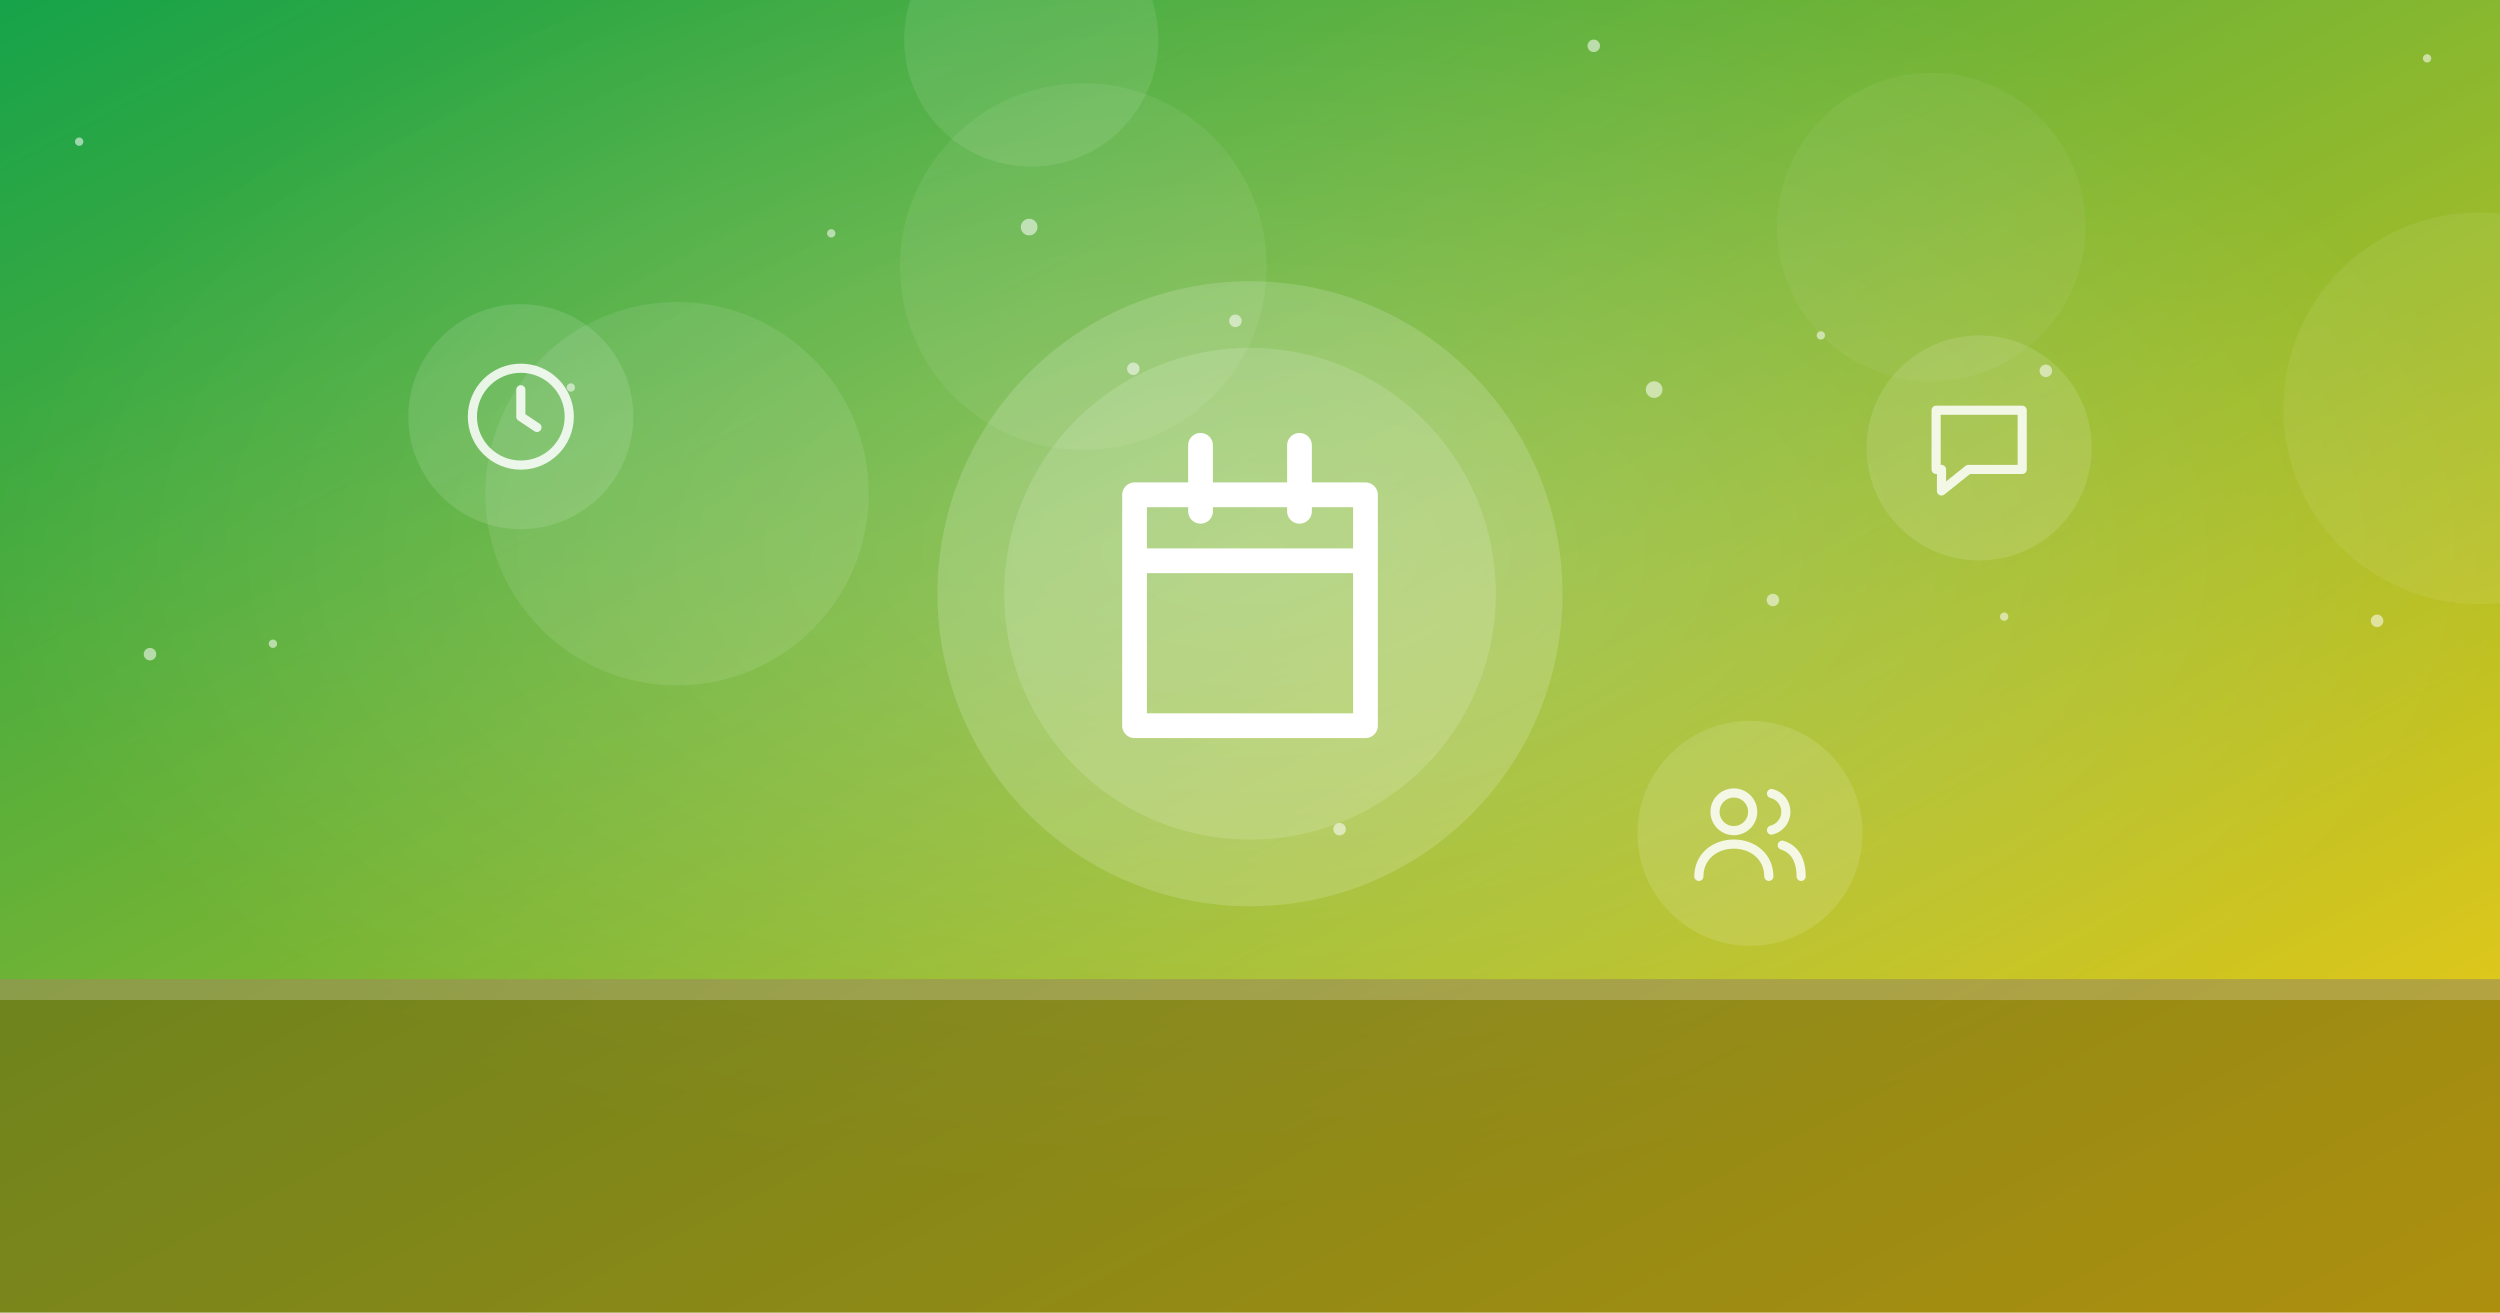
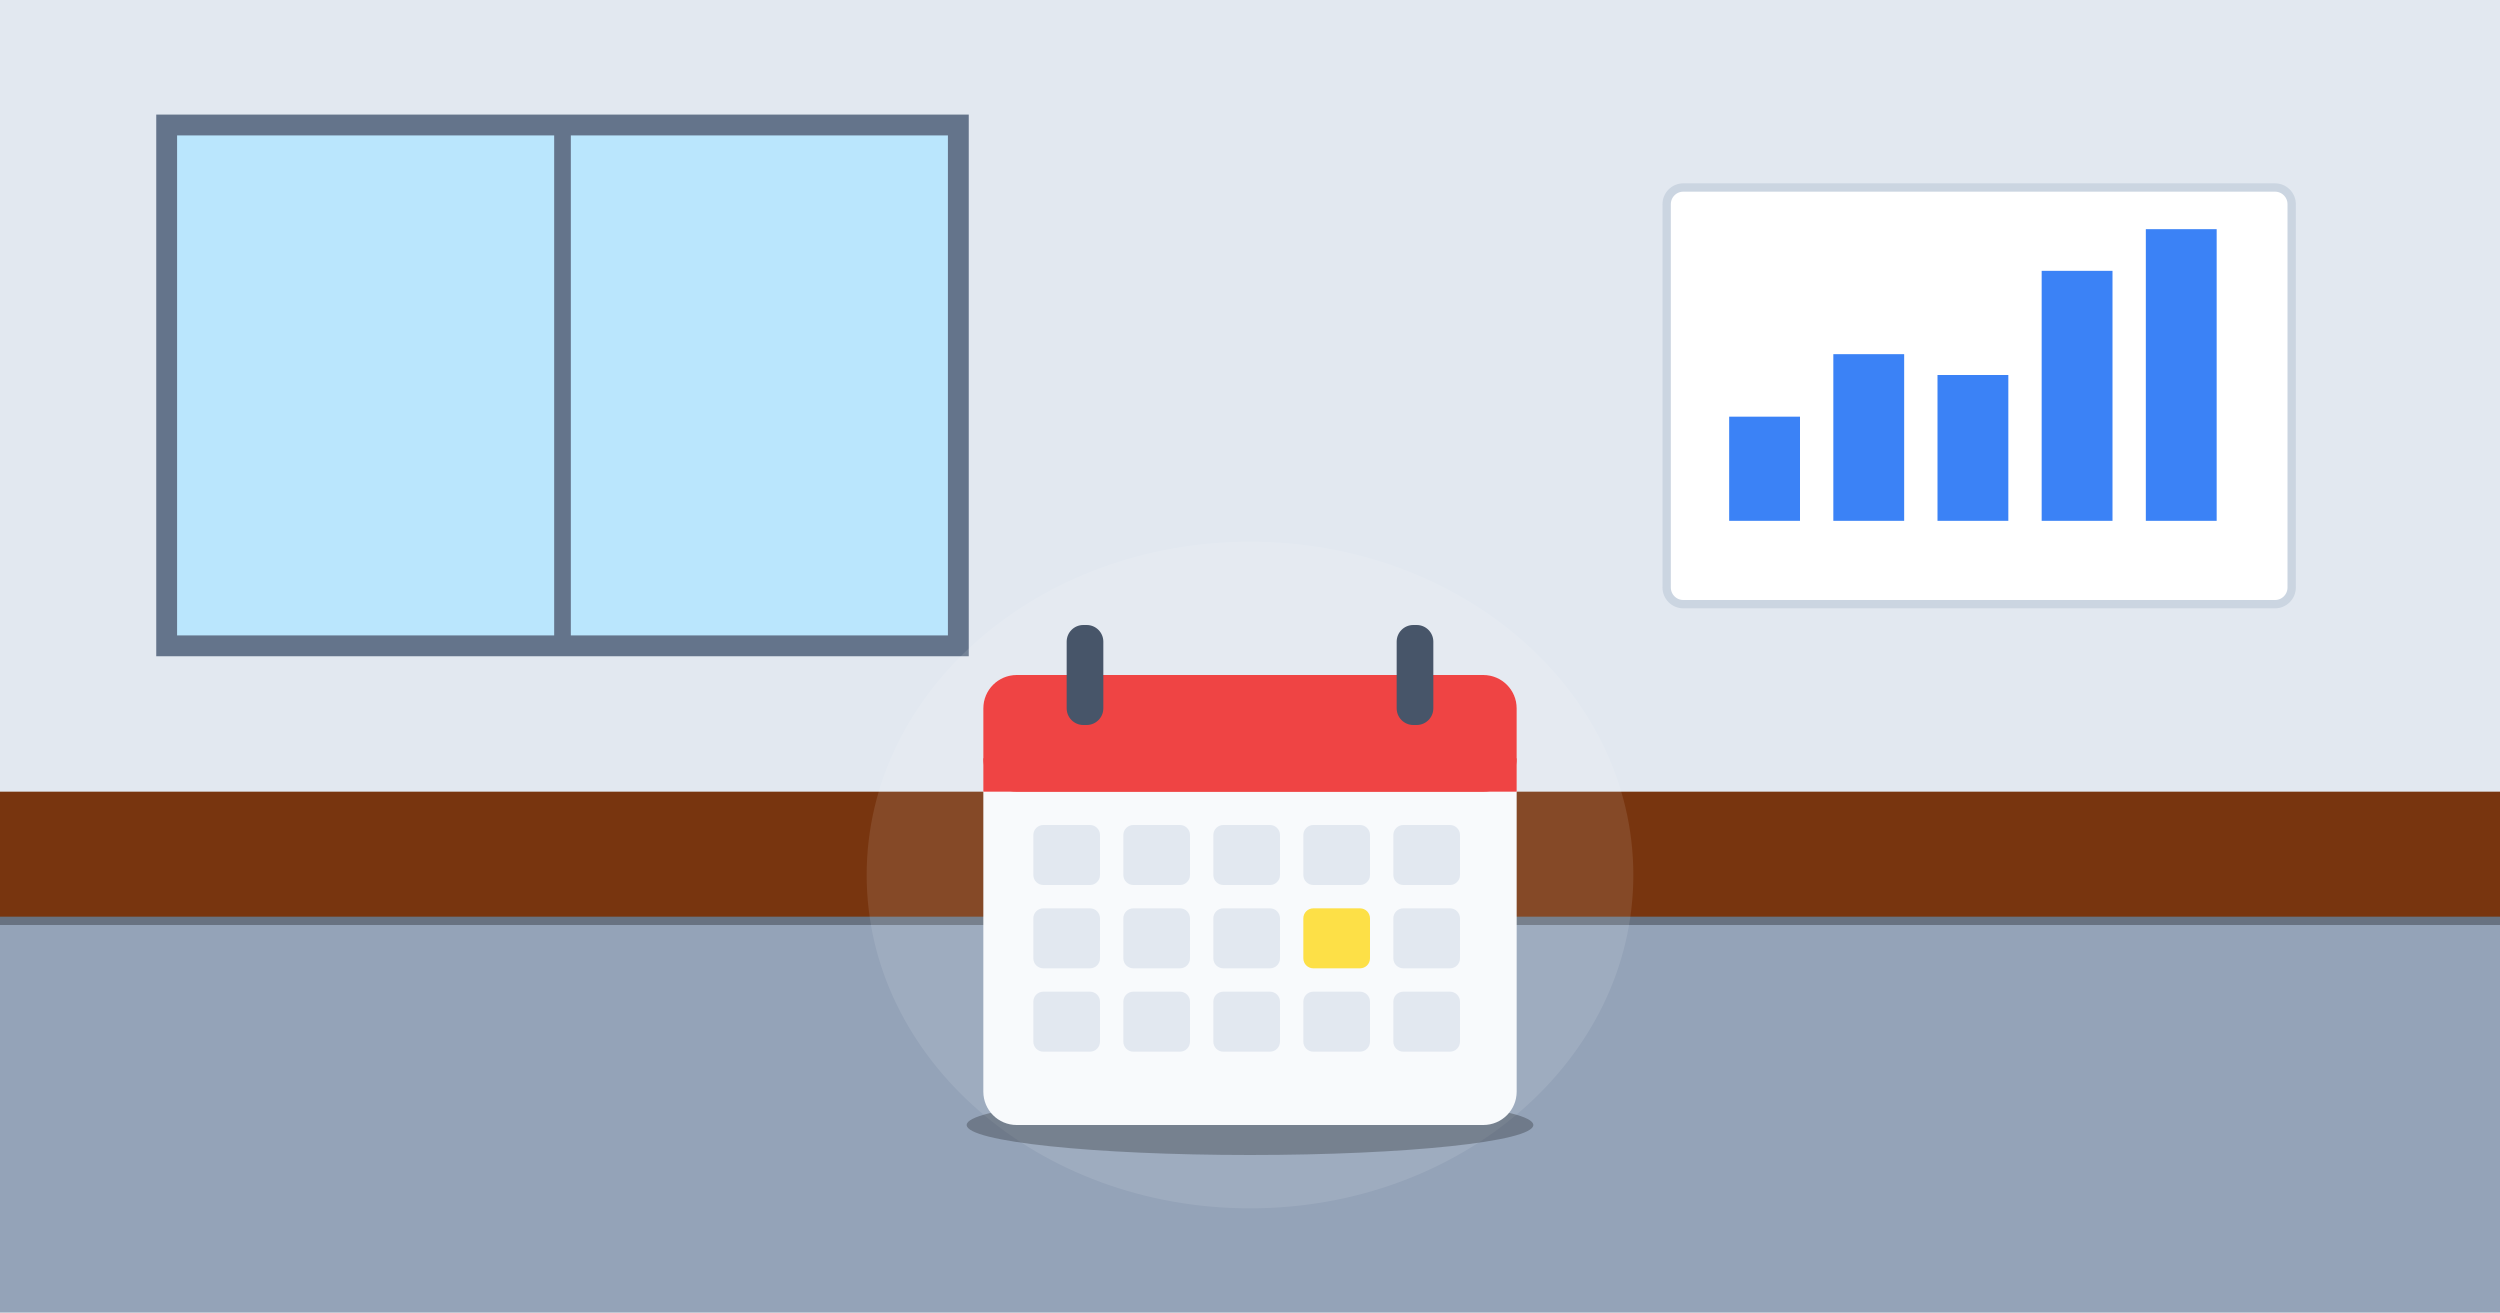
<svg xmlns="http://www.w3.org/2000/svg" viewBox="0 0 1200 630" width="1200" height="630">
-   <defs>
-     <linearGradient id="g" x1="0" y1="0" x2="1" y2="1">
-       <stop offset="0" stop-color="#16a34a" />
-       <stop offset="1" stop-color="#facc15" />
-     </linearGradient>
-     <radialGradient id="l" cx=".5" cy=".42" r=".5">
-       <stop offset="0" stop-color="#fff" stop-opacity=".22" />
-       <stop offset="1" stop-color="#fff" stop-opacity="0" />
-     </radialGradient>
-   </defs>
-   <rect width="1200" height="630" fill="url(#g)" />
-   <circle cx="927" cy="109" r="74" fill="#fff" opacity="0.05" />
-   <circle cx="1190" cy="196" r="94" fill="#fff" opacity="0.07" />
-   <circle cx="520" cy="128" r="88" fill="#fff" opacity="0.07" />
-   <circle cx="325" cy="237" r="92" fill="#fff" opacity="0.09" />
-   <circle cx="495" cy="19" r="61" fill="#fff" opacity="0.09" />
-   <rect width="1200" height="630" fill="url(#l)" />
-   <rect x="0" y="470" width="1200" height="160" fill="#705c09" opacity=".55" />
-   <rect x="0" y="470" width="1200" height="10" fill="#fff" opacity=".2" />
-   <circle cx="851" cy="288" r="3" fill="#fff" opacity=".55" />
-   <circle cx="494" cy="109" r="4" fill="#fff" opacity=".55" />
-   <circle cx="794" cy="187" r="4" fill="#fff" opacity=".55" />
-   <circle cx="962" cy="296" r="2" fill="#fff" opacity=".55" />
-   <circle cx="131" cy="309" r="2" fill="#fff" opacity=".55" />
-   <circle cx="544" cy="322" r="3" fill="#fff" opacity=".55" />
-   <circle cx="1165" cy="28" r="2" fill="#fff" opacity=".55" />
-   <circle cx="982" cy="178" r="3" fill="#fff" opacity=".55" />
-   <circle cx="38" cy="68" r="2" fill="#fff" opacity=".55" />
-   <circle cx="72" cy="314" r="3" fill="#fff" opacity=".55" />
-   <circle cx="593" cy="154" r="3" fill="#fff" opacity=".55" />
-   <circle cx="643" cy="398" r="3" fill="#fff" opacity=".55" />
-   <circle cx="1141" cy="298" r="3" fill="#fff" opacity=".55" />
-   <circle cx="765" cy="22" r="3" fill="#fff" opacity=".55" />
-   <circle cx="544" cy="177" r="3" fill="#fff" opacity=".55" />
-   <circle cx="274" cy="186" r="2" fill="#fff" opacity=".55" />
-   <circle cx="399" cy="112" r="2" fill="#fff" opacity=".55" />
-   <circle cx="874" cy="161" r="2" fill="#fff" opacity=".55" />
-   <circle cx="950" cy="215" r="54" fill="#fff" opacity=".12" />
-   <g transform="translate(919.0 184.0) scale(2.583)" fill="none" stroke="#fff" stroke-width="1.7" stroke-linecap="round" stroke-linejoin="round" opacity="0.85">
-     <path d="M4 5h16v11H10l-5 4v-4H4z" />
-   </g>
-   <circle cx="840" cy="400" r="54" fill="#fff" opacity=".12" />
-   <g transform="translate(809.0 369.0) scale(2.583)" fill="none" stroke="#fff" stroke-width="1.7" stroke-linecap="round" stroke-linejoin="round" opacity="0.85">
-     <path d="M9 4.5a3.5 3.5 0 1 0 0 7 3.5 3.5 0 0 0 0-7zM2.5 20c0-3.6 2.9-6 6.5-6s6.5 2.4 6.5 6M16 4.6a3.5 3.5 0 0 1 0 6.8M18 14.2c2.2.7 3.5 2.6 3.5 5.8" />
-   </g>
-   <circle cx="250" cy="200" r="54" fill="#fff" opacity=".12" />
-   <g transform="translate(219.0 169.0) scale(2.583)" fill="none" stroke="#fff" stroke-width="1.7" stroke-linecap="round" stroke-linejoin="round" opacity="0.85">
-     <path d="M12 3a9 9 0 1 0 0 18 9 9 0 0 0 0-18zM12 7v5l3 2" />
-   </g>
-   <circle cx="600" cy="285" r="150" fill="#fff" opacity=".16" />
-   <circle cx="600" cy="285" r="118" fill="#fff" opacity=".14" />
-   <g transform="translate(505.0 190.0) scale(7.917)" fill="none" stroke="#fff" stroke-width="1.5" stroke-linecap="round" stroke-linejoin="round" opacity="1">
-     <path d="M5 6h14v14H5zM5 10h14M9 3v4M15 3v4" />
+   <rect width="1200" height="630" fill="#e2e8f0" />
+   <rect y="440" width="1200" height="190" fill="#94a3b8" />
+   <rect y="436" width="1200" height="8" fill="#687281" />
+   <rect x="80" y="60" width="380" height="250" fill="#bae6fd" stroke="#64748b" stroke-width="10" />
+   <line x1="270" y1="60" x2="270" y2="310" stroke="#64748b" stroke-width="8" />
+   <rect x="800" y="90" width="300" height="200" rx="8" fill="#fff" stroke="#cbd5e1" stroke-width="4" />
+   <rect x="830" y="200" width="34" height="50" fill="#3b82f6" />
+   <rect x="880" y="170" width="34" height="80" fill="#3b82f6" />
+   <rect x="930" y="180" width="34" height="70" fill="#3b82f6" />
+   <rect x="980" y="130" width="34" height="120" fill="#3b82f6" />
+   <rect x="1030" y="110" width="34" height="140" fill="#3b82f6" />
+   <rect x="0" y="380" width="1200" height="60" fill="#78350f" />
+   <ellipse cx="600" cy="420" rx="184.0" ry="160.0" fill="#fff" opacity=".10" />
+   <g transform="translate(600.0 420.0) rotate(0) scale(0.800)">
+     <ellipse cx="0" cy="150" rx="170" ry="18" fill="#000" opacity="0.25" />
+     <rect x="-160" y="-120" width="320" height="270" rx="20" fill="#f8fafc" />
+     <rect x="-160" y="-120" width="320" height="70" rx="20" fill="#ef4444" />
+     <rect x="-160" y="-70" width="320" height="20" fill="#ef4444" />
+     <rect x="-110" y="-150" width="22" height="60" rx="10" fill="#475569" />
+     <rect x="88" y="-150" width="22" height="60" rx="10" fill="#475569" />
+     <rect x="-130" y="-30" width="40" height="36" rx="6" fill="#e2e8f0" />
+     <rect x="-76" y="-30" width="40" height="36" rx="6" fill="#e2e8f0" />
+     <rect x="-22" y="-30" width="40" height="36" rx="6" fill="#e2e8f0" />
+     <rect x="32" y="-30" width="40" height="36" rx="6" fill="#e2e8f0" />
+     <rect x="86" y="-30" width="40" height="36" rx="6" fill="#e2e8f0" />
+     <rect x="-130" y="20" width="40" height="36" rx="6" fill="#e2e8f0" />
+     <rect x="-76" y="20" width="40" height="36" rx="6" fill="#e2e8f0" />
+     <rect x="-22" y="20" width="40" height="36" rx="6" fill="#e2e8f0" />
+     <rect x="32" y="20" width="40" height="36" rx="6" fill="#fde047" />
+     <rect x="86" y="20" width="40" height="36" rx="6" fill="#e2e8f0" />
+     <rect x="-130" y="70" width="40" height="36" rx="6" fill="#e2e8f0" />
+     <rect x="-76" y="70" width="40" height="36" rx="6" fill="#e2e8f0" />
+     <rect x="-22" y="70" width="40" height="36" rx="6" fill="#e2e8f0" />
+     <rect x="32" y="70" width="40" height="36" rx="6" fill="#e2e8f0" />
+     <rect x="86" y="70" width="40" height="36" rx="6" fill="#e2e8f0" />
  </g>
</svg>
